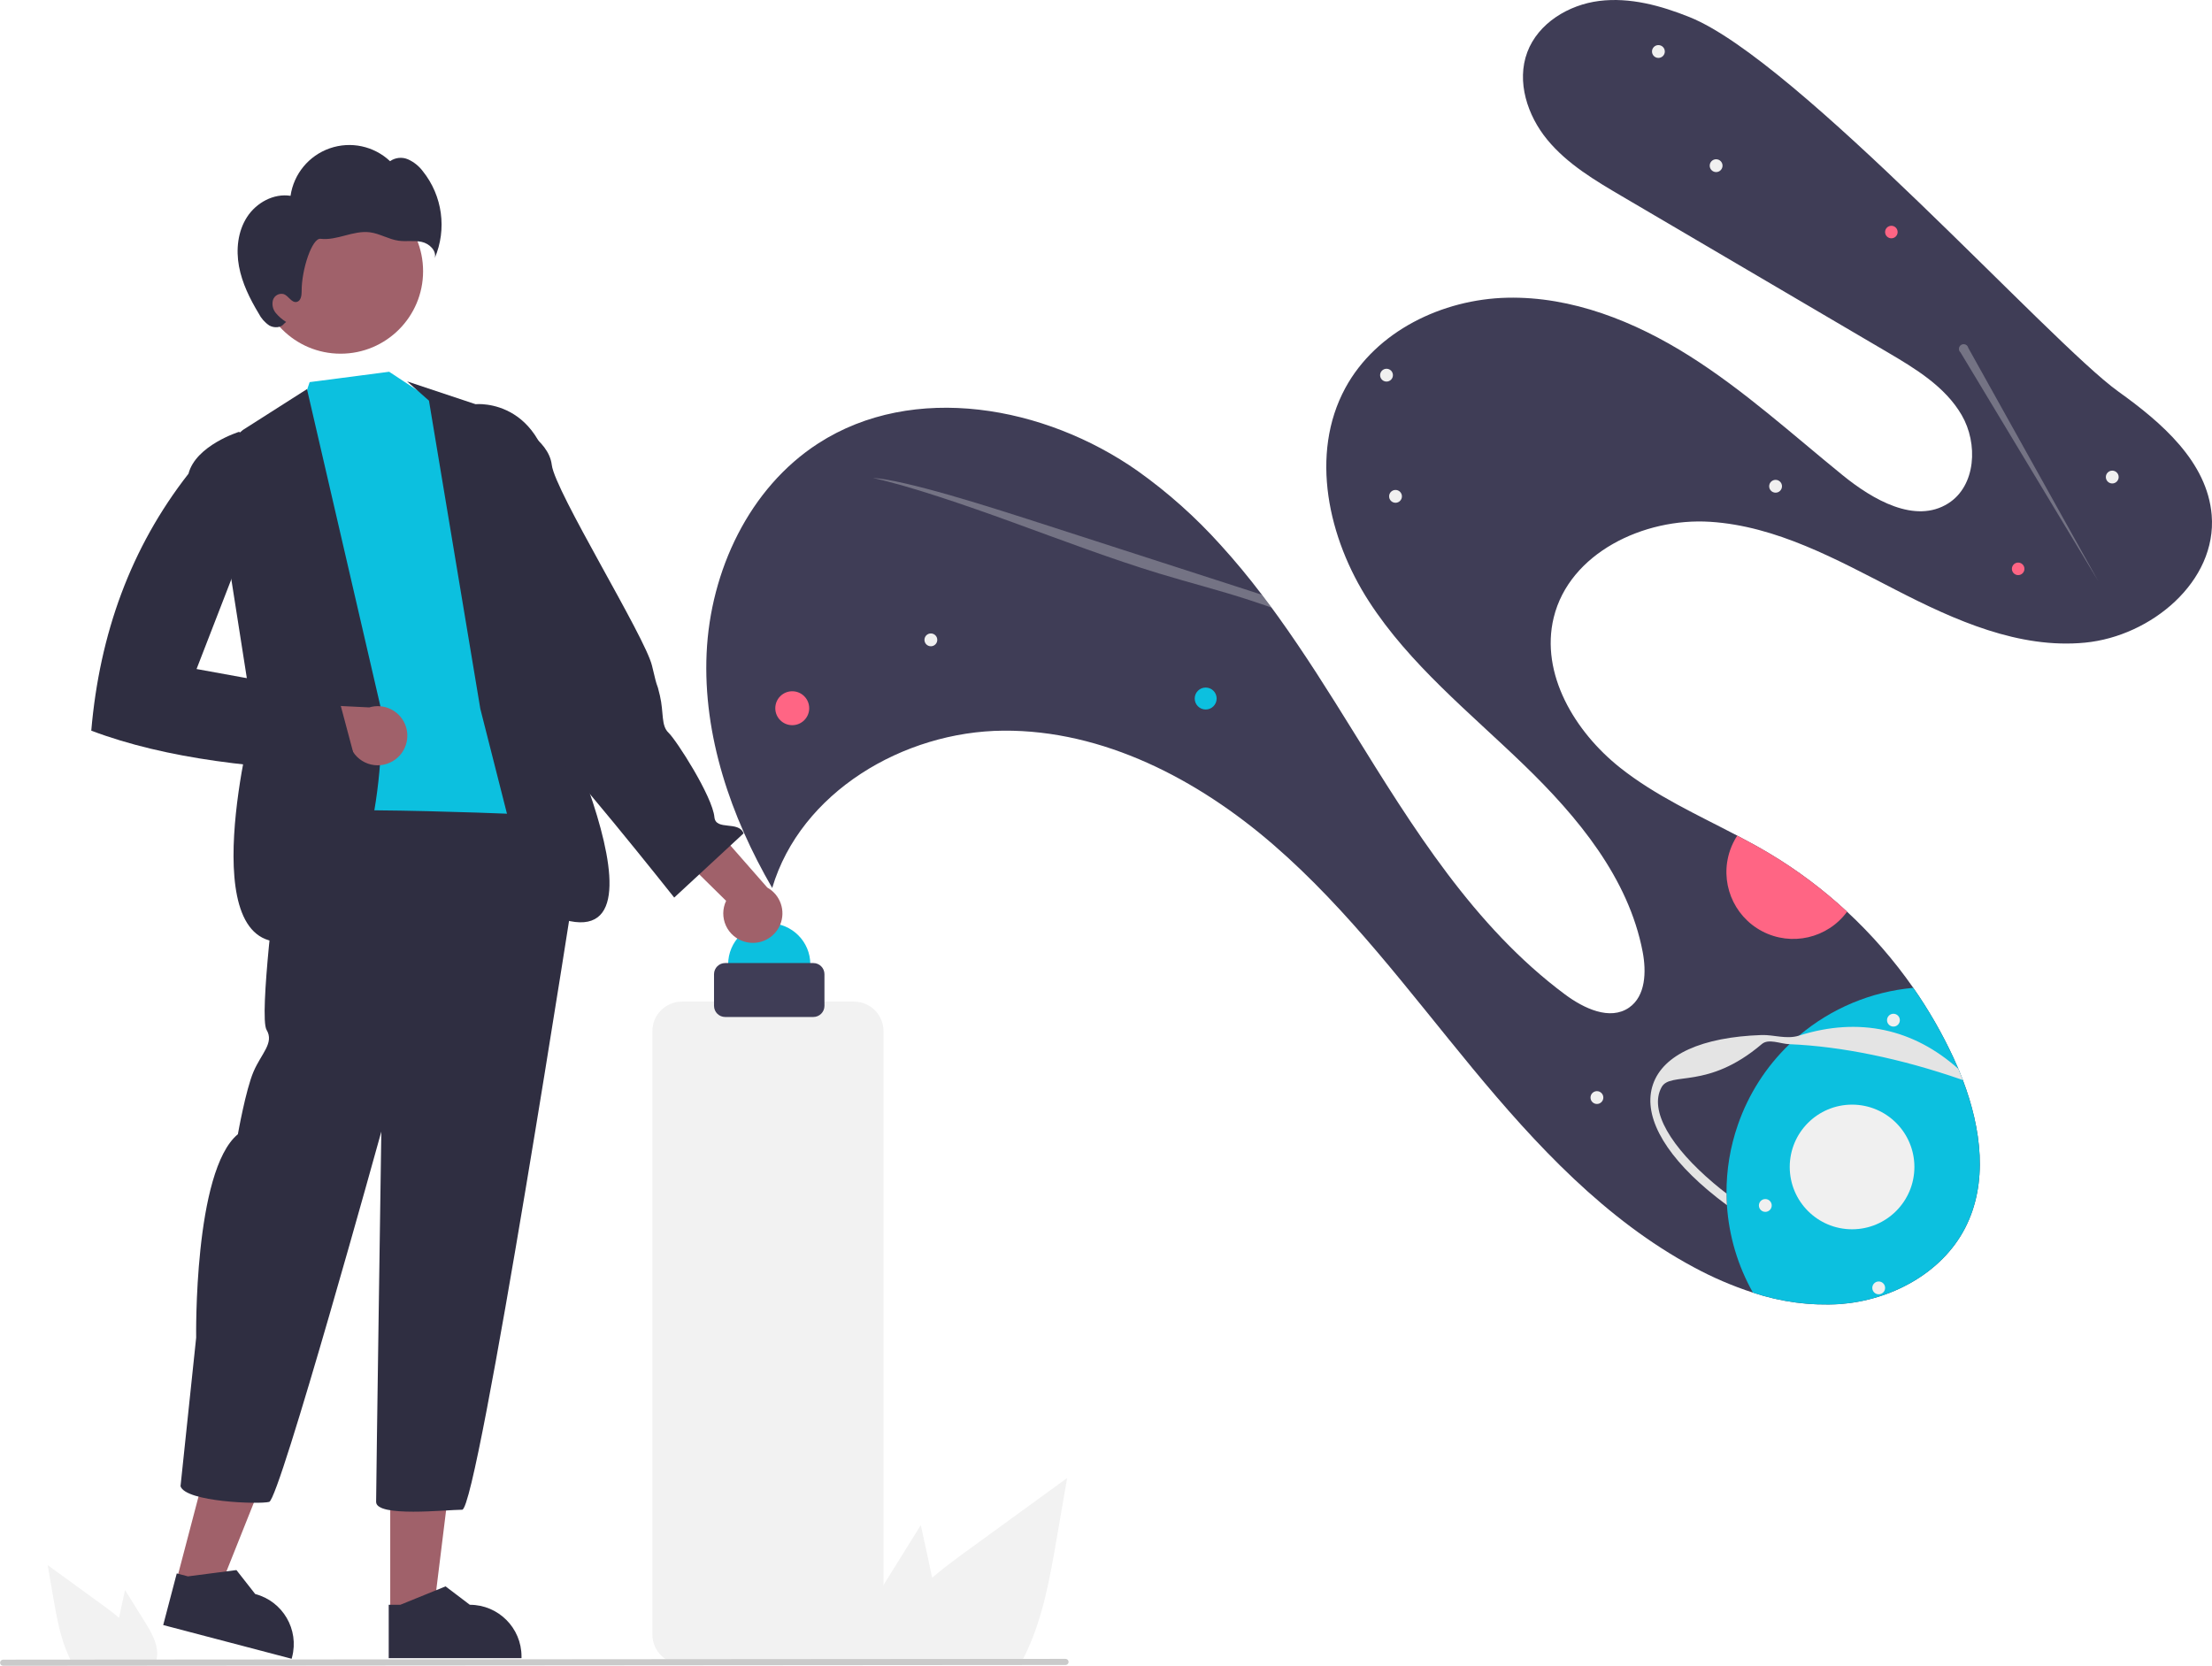
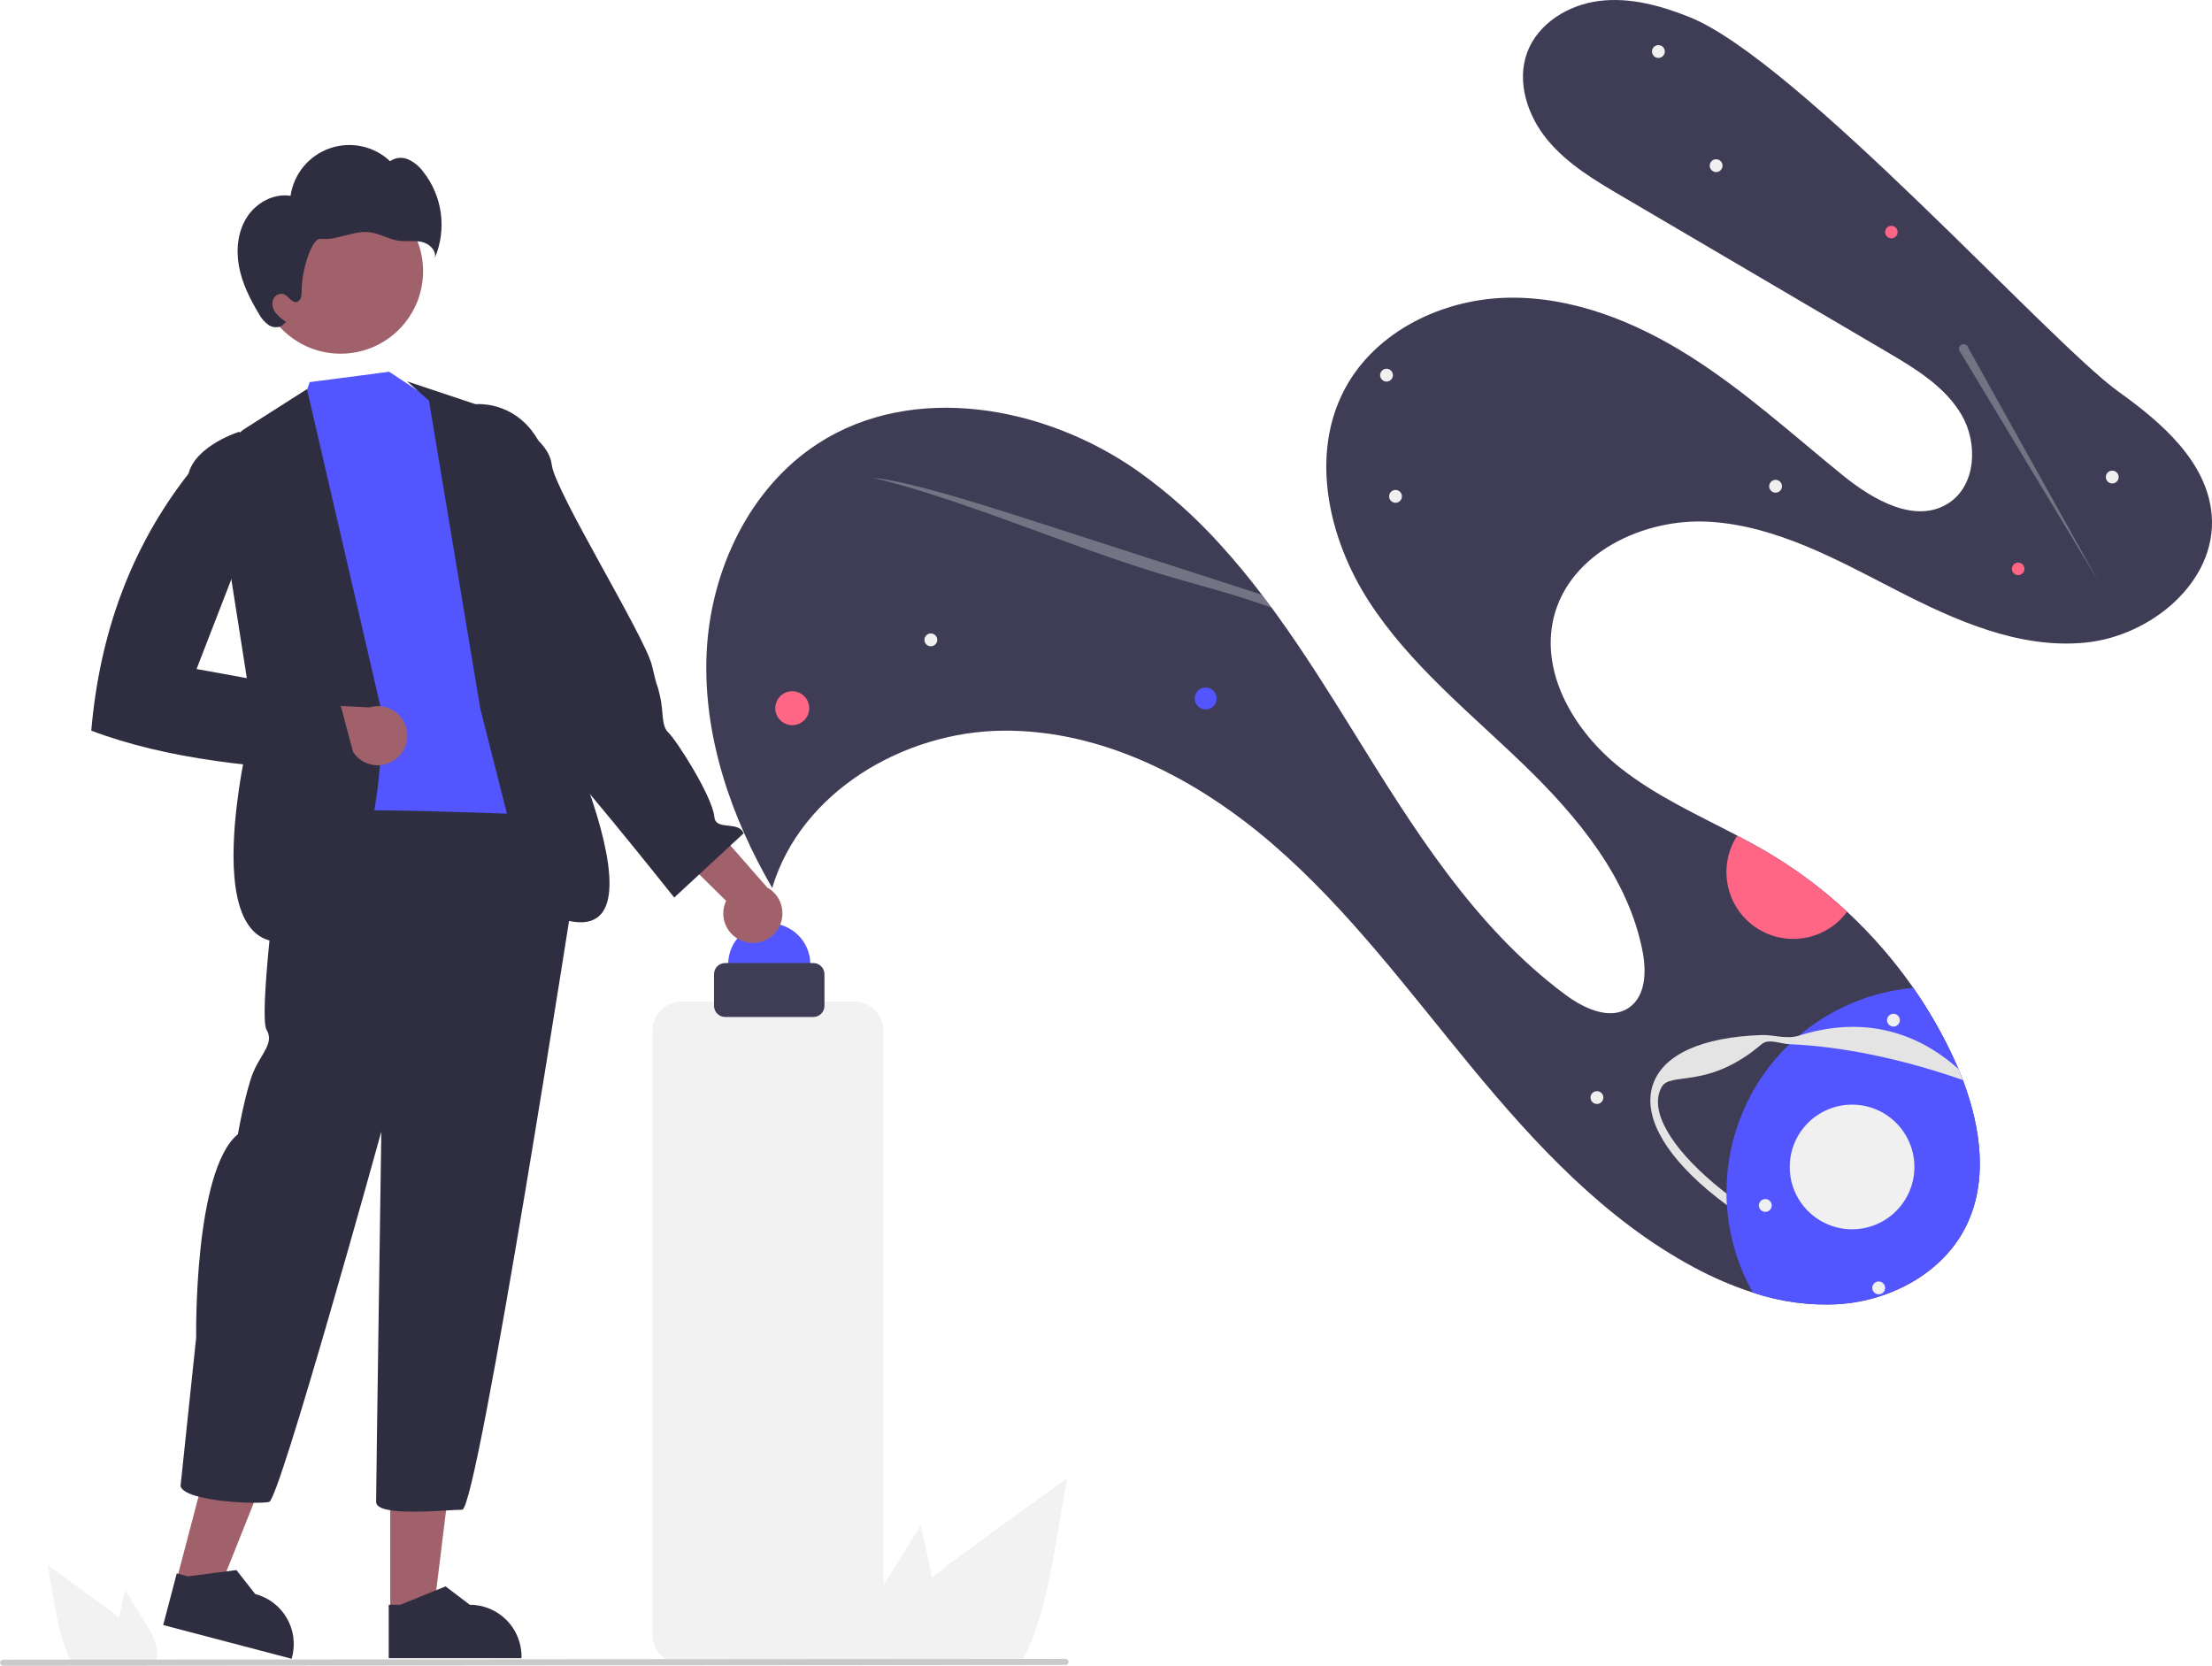
<svg xmlns="http://www.w3.org/2000/svg" data-name="Layer 1" width="861.343" height="648.679" viewBox="0 0 861.343 648.679">
  <path d="M487.967,298.314c37.101-23.943,88.2-14.64,124.348,10.729a196.935,196.935,0,0,1,32.307,28.827c5.643,6.19,10.993,12.687,16.11,19.409,1.261,1.649,2.515,3.315,3.746,4.997q1.263,1.706,2.505,3.435c10.378,14.425,19.892,29.6,29.206,44.638,23.251,37.538,47.108,76.194,82.534,102.549,7.299,5.428,17.482,10.317,24.96,5.133,6.489-4.502,6.767-13.967,5.29-21.724-5.49-28.74-25.295-52.557-46.336-72.888-21.04-20.331-44.332-38.971-60.23-63.537-15.898-24.567-23.161-57.364-9.236-83.094,12.001-22.173,37.821-34.61,63.024-35.189,25.201-.574,49.685,9.222,71.007,22.674,21.319,13.457,40.066,30.531,59.631,46.43,11.794,9.592,28.261,19.109,41.114,10.988,10.856-6.863,11.703-23.338,5.233-34.431s-18.018-18.064-29.089-24.566q-51.558-30.288-103.117-60.571c-10.545-6.189-21.321-12.575-29.105-22.012-7.786-9.431-12.108-22.686-7.817-34.139,4.234-11.286,16.059-18.453,28.023-19.948,11.956-1.492,24.015,1.823,35.199,6.314,41.912,16.832,140.602,126.951,166.905,145.778,16.903,12.092,34.66,27.4,36.369,48.112,2.13,25.784-23.526,47.182-49.278,49.683-25.748,2.509-50.704-8.687-73.71-20.524s-46.486-24.887-72.309-26.53c-25.823-1.643-54.795,12.161-60.917,37.3-5.323,21.874,8.21,44.446,25.838,58.442,13.798,10.958,29.992,18.256,45.635,26.462,4.344,2.272,8.642,4.621,12.834,7.132a180.251,180.251,0,0,1,29.935,22.505,183.677,183.677,0,0,1,25.774,29.641,179.182,179.182,0,0,1,15.621,27.173q1.006,2.176,1.954,4.412c.599,1.426,1.179,2.869,1.729,4.328,7.18,18.913,9.977,40.108.804,57.763-9.149,17.608-28.965,28.034-48.753,29.48a89.801,89.801,0,0,1-33.791-4.464,137.23,137.23,0,0,1-23.13-9.941C794.526,600.7,767.404,571.542,742.634,541.566c-24.764-29.974-48.083-61.534-77.482-86.977-29.397-25.449-66.237-44.69-105.12-44.398-38.882.287-78.965,23.978-90.008,61.258-16.096-27.736-26.981-59.355-25.544-91.388S461.024,315.705,487.967,298.314Z" transform="translate(-169.3286 -125.6603)" fill="#3f3d56" />
-   <circle cx="469.487" cy="272.017" r="4.272" fill="#0cc0df" />
+   <circle cx="469.487" cy="272.017" r="4.272" fill="#5356ff" />
  <circle cx="308.499" cy="275.792" r="6.605" fill="#ff6584" />
  <circle cx="785.865" cy="221.517" r="2.44" fill="#ff6584" />
  <circle cx="736.489" cy="90.362" r="2.44" fill="#ff6584" />
  <path d="M843.026,456.742a26.079,26.079,0,0,1,2.78-5.683c4.344,2.272,8.642,4.621,12.834,7.132a180.251,180.251,0,0,1,29.935,22.505,26.025,26.025,0,0,1-45.549-23.953Z" transform="translate(-169.3286 -125.6603)" fill="#ff6584" />
  <circle cx="362.474" cy="249.168" r="2.496" fill="#f0f0f0" />
  <circle cx="668.25" cy="64.513" r="2.496" fill="#f0f0f0" />
  <circle cx="645.778" cy="20.057" r="2.496" fill="#f0f0f0" />
  <circle cx="822.503" cy="185.77" r="2.496" fill="#f0f0f0" />
  <circle cx="691.404" cy="189.356" r="2.496" fill="#f0f0f0" />
  <circle cx="621.835" cy="427.406" r="2.496" fill="#f0f0f0" />
  <circle cx="543.408" cy="193.29" r="2.496" fill="#f0f0f0" />
  <circle cx="539.904" cy="146.097" r="2.496" fill="#f0f0f0" />
  <path d="M866.141,532.284c-3.706-.152-7.303-.17-10.77-.05-21.356.738-35.581,6.857-39.028,16.788s3.93,23.547,20.237,37.356q2.419,2.048,5.043,4.063a80.028,80.028,0,0,1,24.518-58.158Z" transform="translate(-169.3286 -125.6603)" fill="none" />
-   <path d="M846.05,563.682a79.499,79.499,0,0,1,20.092-31.399q1.801-1.724,3.704-3.331a80.081,80.081,0,0,1,44.504-18.615,179.184,179.184,0,0,1,15.621,27.173q1.006,2.176,1.954,4.412c.599,1.426,1.179,2.869,1.729,4.328,7.18,18.913,9.977,40.108.804,57.763-9.149,17.608-28.965,28.034-48.753,29.48a89.801,89.801,0,0,1-33.791-4.464,79.902,79.902,0,0,1-10.131-34.06c-.098-1.507-.147-3.015-.162-4.53A79.685,79.685,0,0,1,846.05,563.682Z" transform="translate(-169.3286 -125.6603)" fill="#0cc0df" />
+   <path d="M846.05,563.682a79.499,79.499,0,0,1,20.092-31.399q1.801-1.724,3.704-3.331a80.081,80.081,0,0,1,44.504-18.615,179.184,179.184,0,0,1,15.621,27.173q1.006,2.176,1.954,4.412c.599,1.426,1.179,2.869,1.729,4.328,7.18,18.913,9.977,40.108.804,57.763-9.149,17.608-28.965,28.034-48.753,29.48a89.801,89.801,0,0,1-33.791-4.464,79.902,79.902,0,0,1-10.131-34.06c-.098-1.507-.147-3.015-.162-4.53A79.685,79.685,0,0,1,846.05,563.682Z" transform="translate(-169.3286 -125.6603)" fill="#5356ff" />
  <path d="M813.016,547.869c4.009-11.551,19.006-18.35,42.236-19.154,4.648-.164,9.761,1.77,14.593.237,23.445-7.435,44.715-2.576,62.079,12.97.599,1.426,1.179,2.869,1.729,4.328-.231-.086-.464-.167-.697-.248-23.462-8.143-46.752-12.895-66.814-13.719-3.707-.149-8.129-2.294-10.77-.047-21.208,18.048-35.552,10.486-39.029,16.787-5.079,9.204,3.932,23.545,20.238,37.356q2.419,2.051,5.04,4.06c.015,1.515.063,3.023.162,4.53q-3.946-2.916-7.477-5.9C816.568,574.047,809.009,559.414,813.016,547.869Z" transform="translate(-169.3286 -125.6603)" fill="#e4e4e4" />
  <circle cx="731.559" cy="501.523" r="2.496" fill="#f0f0f0" />
  <circle cx="687.403" cy="469.422" r="2.496" fill="#f0f0f0" />
  <circle cx="721.186" cy="454.431" r="24.27" fill="#f0f0f0" />
  <path d="M509.195,311.783c5.673.267,17.408,3.084,30.123,6.726,12.708,3.646,26.492,8.094,40.1,12.494q35.733,11.544,71.462,23.08,4.912,1.584,9.851,3.195c1.261,1.649,2.515,3.315,3.746,4.997-2.894-1.023-5.8-2.013-8.697-2.956-12.378-4.023-23.12-6.676-35.133-10.335-18.488-5.627-37.992-13.018-56.909-19.899C544.823,322.197,523.121,314.783,509.195,311.783Z" transform="translate(-169.3286 -125.6603)" fill="#f0f0f0" opacity="0.3" />
  <path d="M932.758,262.924l53.58,88.947-50.558-90.716a1.849,1.849,0,1,0-3.022,1.769Z" transform="translate(-169.3286 -125.6603)" fill="#f0f0f0" opacity="0.3" />
  <circle cx="737.296" cy="397.269" r="2.496" fill="#f0f0f0" />
-   <circle cx="299.538" cy="375.527" r="16" fill="#0cc0df" />
+   <circle cx="299.538" cy="375.527" r="16" fill="#5356ff" />
  <path d="M459.388,492.403a11.44,11.44,0,0,1-7.314-15.945L423.103,447.935l20.662-4.408,24.344,27.761a11.502,11.502,0,0,1-8.72,21.115Z" transform="translate(-169.3286 -125.6603)" fill="#a0616a" />
-   <path d="M320.866,270.427l16.157,10.649,18.912,4.43s14.999,107.199,22.37,113.629,1.16,7.04,3.157,15.909,6.62,27.015,6.62,27.015c-44.897,27.829-85.006,31.227-119.226,4.575a8.052,8.052,0,0,1,3.765-9.367c5.786-3.594-6.764-17.675-2.028-20.495s-3.633-23.913-3.633-23.913l1.46-45.299-4.066-6.948,5.728-44.6,14.767-6.562,5.056-14.987Z" transform="translate(-169.3286 -125.6603)" fill="#0cc0df" />
+   <path d="M320.866,270.427l16.157,10.649,18.912,4.43s14.999,107.199,22.37,113.629,1.16,7.04,3.157,15.909,6.62,27.015,6.62,27.015c-44.897,27.829-85.006,31.227-119.226,4.575a8.052,8.052,0,0,1,3.765-9.367c5.786-3.594-6.764-17.675-2.028-20.495s-3.633-23.913-3.633-23.913l1.46-45.299-4.066-6.948,5.728-44.6,14.767-6.562,5.056-14.987Z" transform="translate(-169.3286 -125.6603)" fill="#5356ff" />
  <path d="M327.867,274.187l26.641,8.872s29.47-3.112,30.665,40.758-4.298,67.412-4.298,67.412S442.178,514.507,375.772,478.097L356.367,401.687l-20-120Z" transform="translate(-169.3286 -125.6603)" fill="#2f2e41" />
  <path d="M354.584,371.177l13.819-1.909s1.334,20.834,7.944,23.992,4.382,3.677,5.161,7.02-5.878,12.604-.642,14.907,51,60,51,60l27-25c-1.856-5.028-10.785-.937-11.345-6.267-.705-8.059-14.838-30.074-17.846-32.897s-1.819-7.799-3.378-14.484-.477-.486-3.075-11.628-37.808-67.913-39.032-78.2-15.558-16.342-15.558-16.342l-11.142,2.598Z" transform="translate(-169.3286 -125.6603)" fill="#2f2e41" />
  <polygon points="68.581 615.998 84.845 620.268 109.058 559.567 85.054 553.264 68.581 615.998" fill="#a0616a" />
  <path d="M232.881,758.474l50.014,13.133.166-.632a20.128,20.128,0,0,0-14.354-24.579l-.001-0-7.315-9.33-18.866,2.455-4.366-1.146Z" transform="translate(-169.3286 -125.6603)" fill="#2f2e41" />
  <polygon points="151.957 628.165 168.771 628.164 176.771 563.303 151.953 563.305 151.957 628.165" fill="#a0616a" />
  <path d="M320.693,771.367l51.71-.002v-.654a20.128,20.128,0,0,0-20.127-20.127h-.001l-9.445-7.166-17.623,7.167-4.514 0Z" transform="translate(-169.3286 -125.6603)" fill="#2f2e41" />
  <path d="M279.227,443.444c-4.062,5.078-2.031,22.341-2.031,22.341s-7.109,55.853-4.062,60.93-2.031,9.14-5.078,16.248-6.093,24.372-6.093,24.372c-17.264,14.217-16.248,79.209-16.248,79.209l-6.093,57.884c2.031,6.093,30.465,7.109,34.527,6.093S317.816,566.32,317.816,566.32s-2.031,138.108-2.031,144.201,27.419,3.046,33.512,3.046S393.979,464.769,393.979,464.769v-14.217l-5.078-7.109S283.289,438.366,279.227,443.444Z" transform="translate(-169.3286 -125.6603)" fill="#2f2e41" />
  <path d="M288.867,277.187,263.929,293.076,251.867,303.187l16,102s-24.309,92.716,14,87,36.161-89.038,36.161-89.038Z" transform="translate(-169.3286 -125.6603)" fill="#2f2e41" />
  <path d="M322.235,422.083a11.44,11.44,0,0,1-16.544-5.833l-40.644.982,11.201-17.913,36.879,1.814A11.502,11.502,0,0,1,322.235,422.083Z" transform="translate(-169.3286 -125.6603)" fill="#a0616a" />
  <circle cx="132.63" cy="105.615" r="32.119" fill="#a0616a" />
  <path d="M265.527,210.171c3.607-5.58,10.375-9.298,16.936-8.253a23.127,23.127,0,0,1,38.75-13.489,7.192,7.192,0,0,1,7.033-.704,14.829,14.829,0,0,1,5.714,4.586,33.28,33.28,0,0,1,4.657,33.857c.802-2.915-2.119-5.657-5.071-6.312-2.951-.654-6.048-.035-9.041-.461-3.836-.546-7.285-2.771-11.127-3.272-3.229-.421-6.477.407-9.626,1.237-3.149.83-6.388,1.676-9.622,1.292-3.234-.384-7.4,11.872-7.344,20.503.011,1.636-.326,3.736-1.925,4.083-1.969.427-3.11-2.29-4.983-3.03a3.467,3.467,0,0,0-4.252,2.261,5.652,5.652,0,0,0,1.079,5.061,16.701,16.701,0,0,0,4.049,3.513l-.772.642c-1.284,1.696-3.947,1.769-5.797.72a12.511,12.511,0,0,1-4.162-4.739c-3.423-5.694-6.426-11.76-7.634-18.293S261.92,215.751,265.527,210.171Z" transform="translate(-169.3286 -125.6603)" fill="#2f2e41" />
  <path d="M276.867,306.187l-14.433-12.369s-16.852,5.258-19.71,16.314c-22.491,28.759-34.604,62.346-37.857,100.055,29.364,11.09,65.319,15.024,104,16l-8-30-55-10Z" transform="translate(-169.3286 -125.6603)" fill="#2f2e41" />
  <path d="M225.728,757.227l-7.71-12.39-1.54,7.08c-.27,1.24-.54,2.5-.79,3.75-2.19-1.87-4.52-3.6-6.8-5.26q-10.5-7.62-20.99-15.26l2.19,12.7c1.35,7.82,2.76,15.8,6.1,22.95.37.81.77,1.61,1.2,2.39h32.54a10.488,10.488,0,0,0,.54-2.24.775.775,0,0,0,.01-.15C230.988,765.947,228.308,761.377,225.728,757.227Z" transform="translate(-169.3286 -125.6603)" fill="#f2f2f2" />
  <path d="M513.298,742.993l14.586-23.44,2.914,13.394c.511,2.346,1.022,4.73,1.495,7.094,4.143-3.538,8.551-6.811,12.864-9.951q19.864-14.416,39.71-28.87l-4.143,24.026c-2.554,14.794-5.222,29.891-11.54,43.418-.7,1.533-1.457,3.046-2.271,4.522H505.352a19.841,19.841,0,0,1-1.022-4.238,1.464,1.464,0,0,1-.018-.284C503.346,759.49,508.417,750.844,513.298,742.993Z" transform="translate(-169.3286 -125.6603)" fill="#f2f2f2" />
  <path d="M501.855,773.687H434.878A11.525,11.525,0,0,1,423.367,762.175V527.199a11.525,11.525,0,0,1,11.512-11.512H501.855a11.525,11.525,0,0,1,11.512,11.512V762.175A11.525,11.525,0,0,1,501.855,773.687Z" transform="translate(-169.3286 -125.6603)" fill="#f2f2f2" />
  <path d="M486.04,521.687H451.693A4.332,4.332,0,0,1,447.367,517.36v-12.346a4.332,4.332,0,0,1,4.327-4.327H486.04a4.332,4.332,0,0,1,4.327,4.327V517.36A4.332,4.332,0,0,1,486.04,521.687Z" transform="translate(-169.3286 -125.6603)" fill="#3f3d56" />
  <path d="M584.269,774.032l-413.75.307a1.191,1.191,0,0,1,0-2.381l413.75-.307a1.191,1.191,0,0,1,0,2.381Z" transform="translate(-169.3286 -125.6603)" fill="#cacaca" />
</svg>
